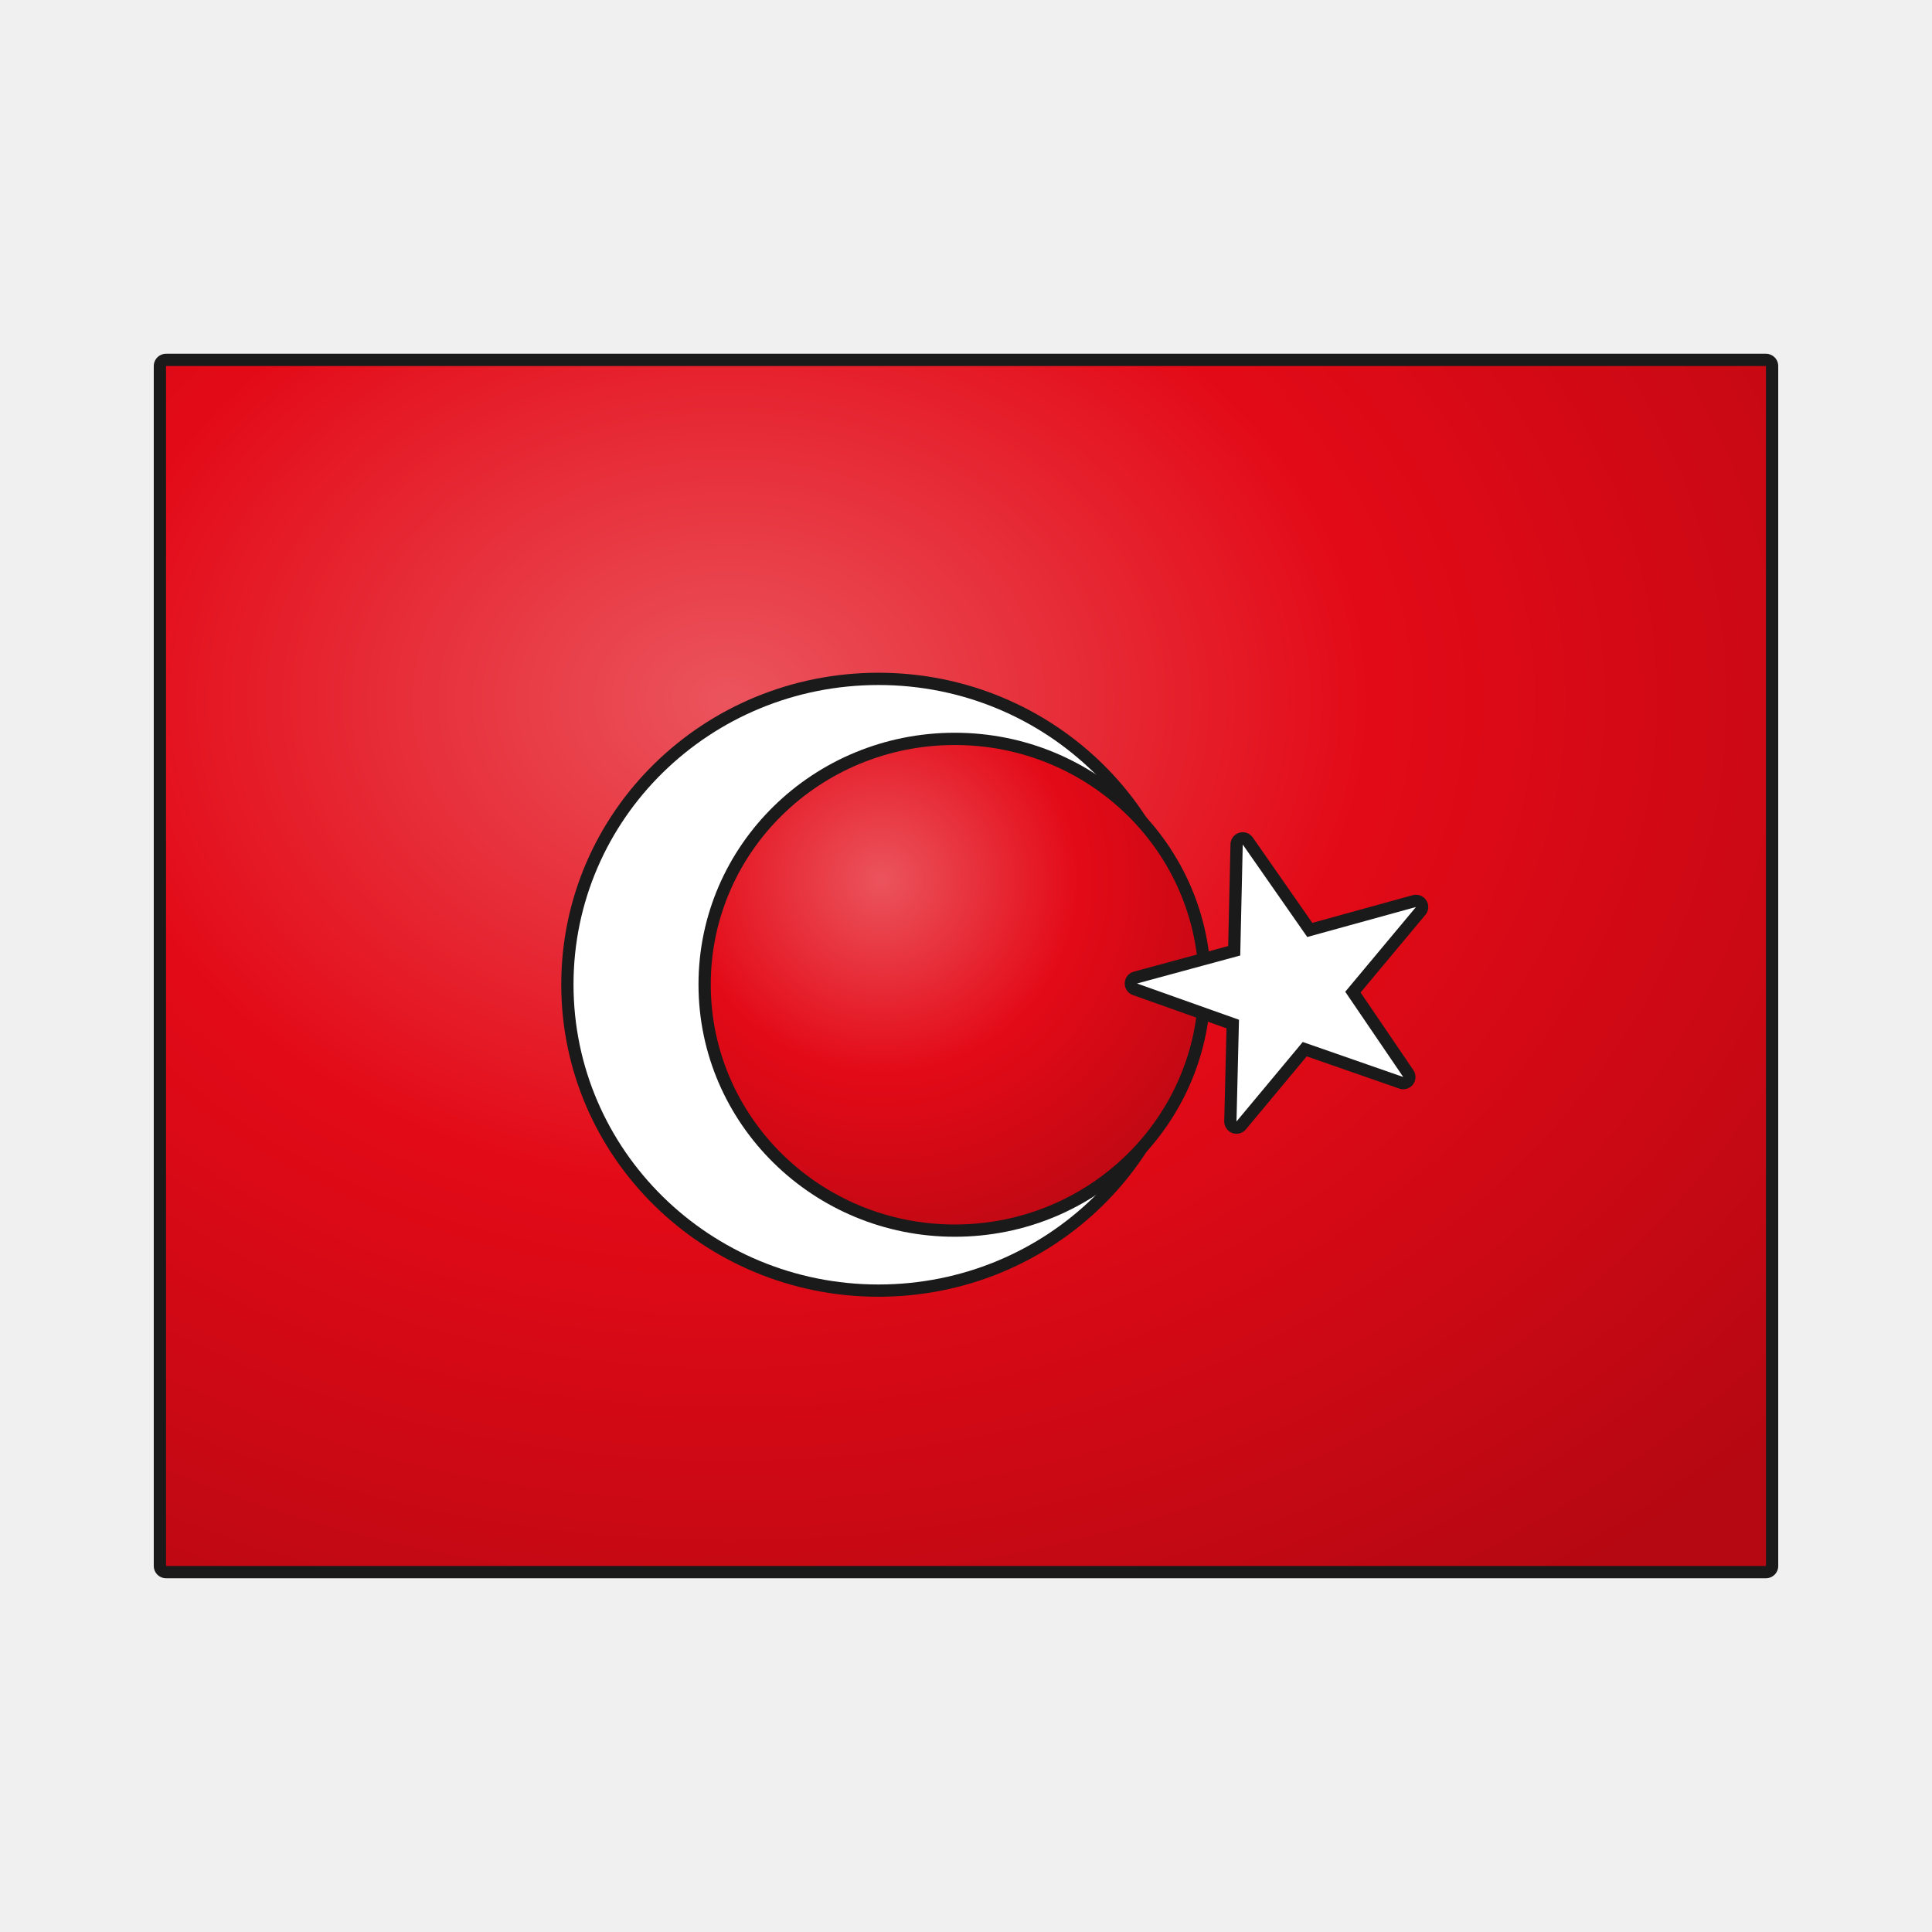
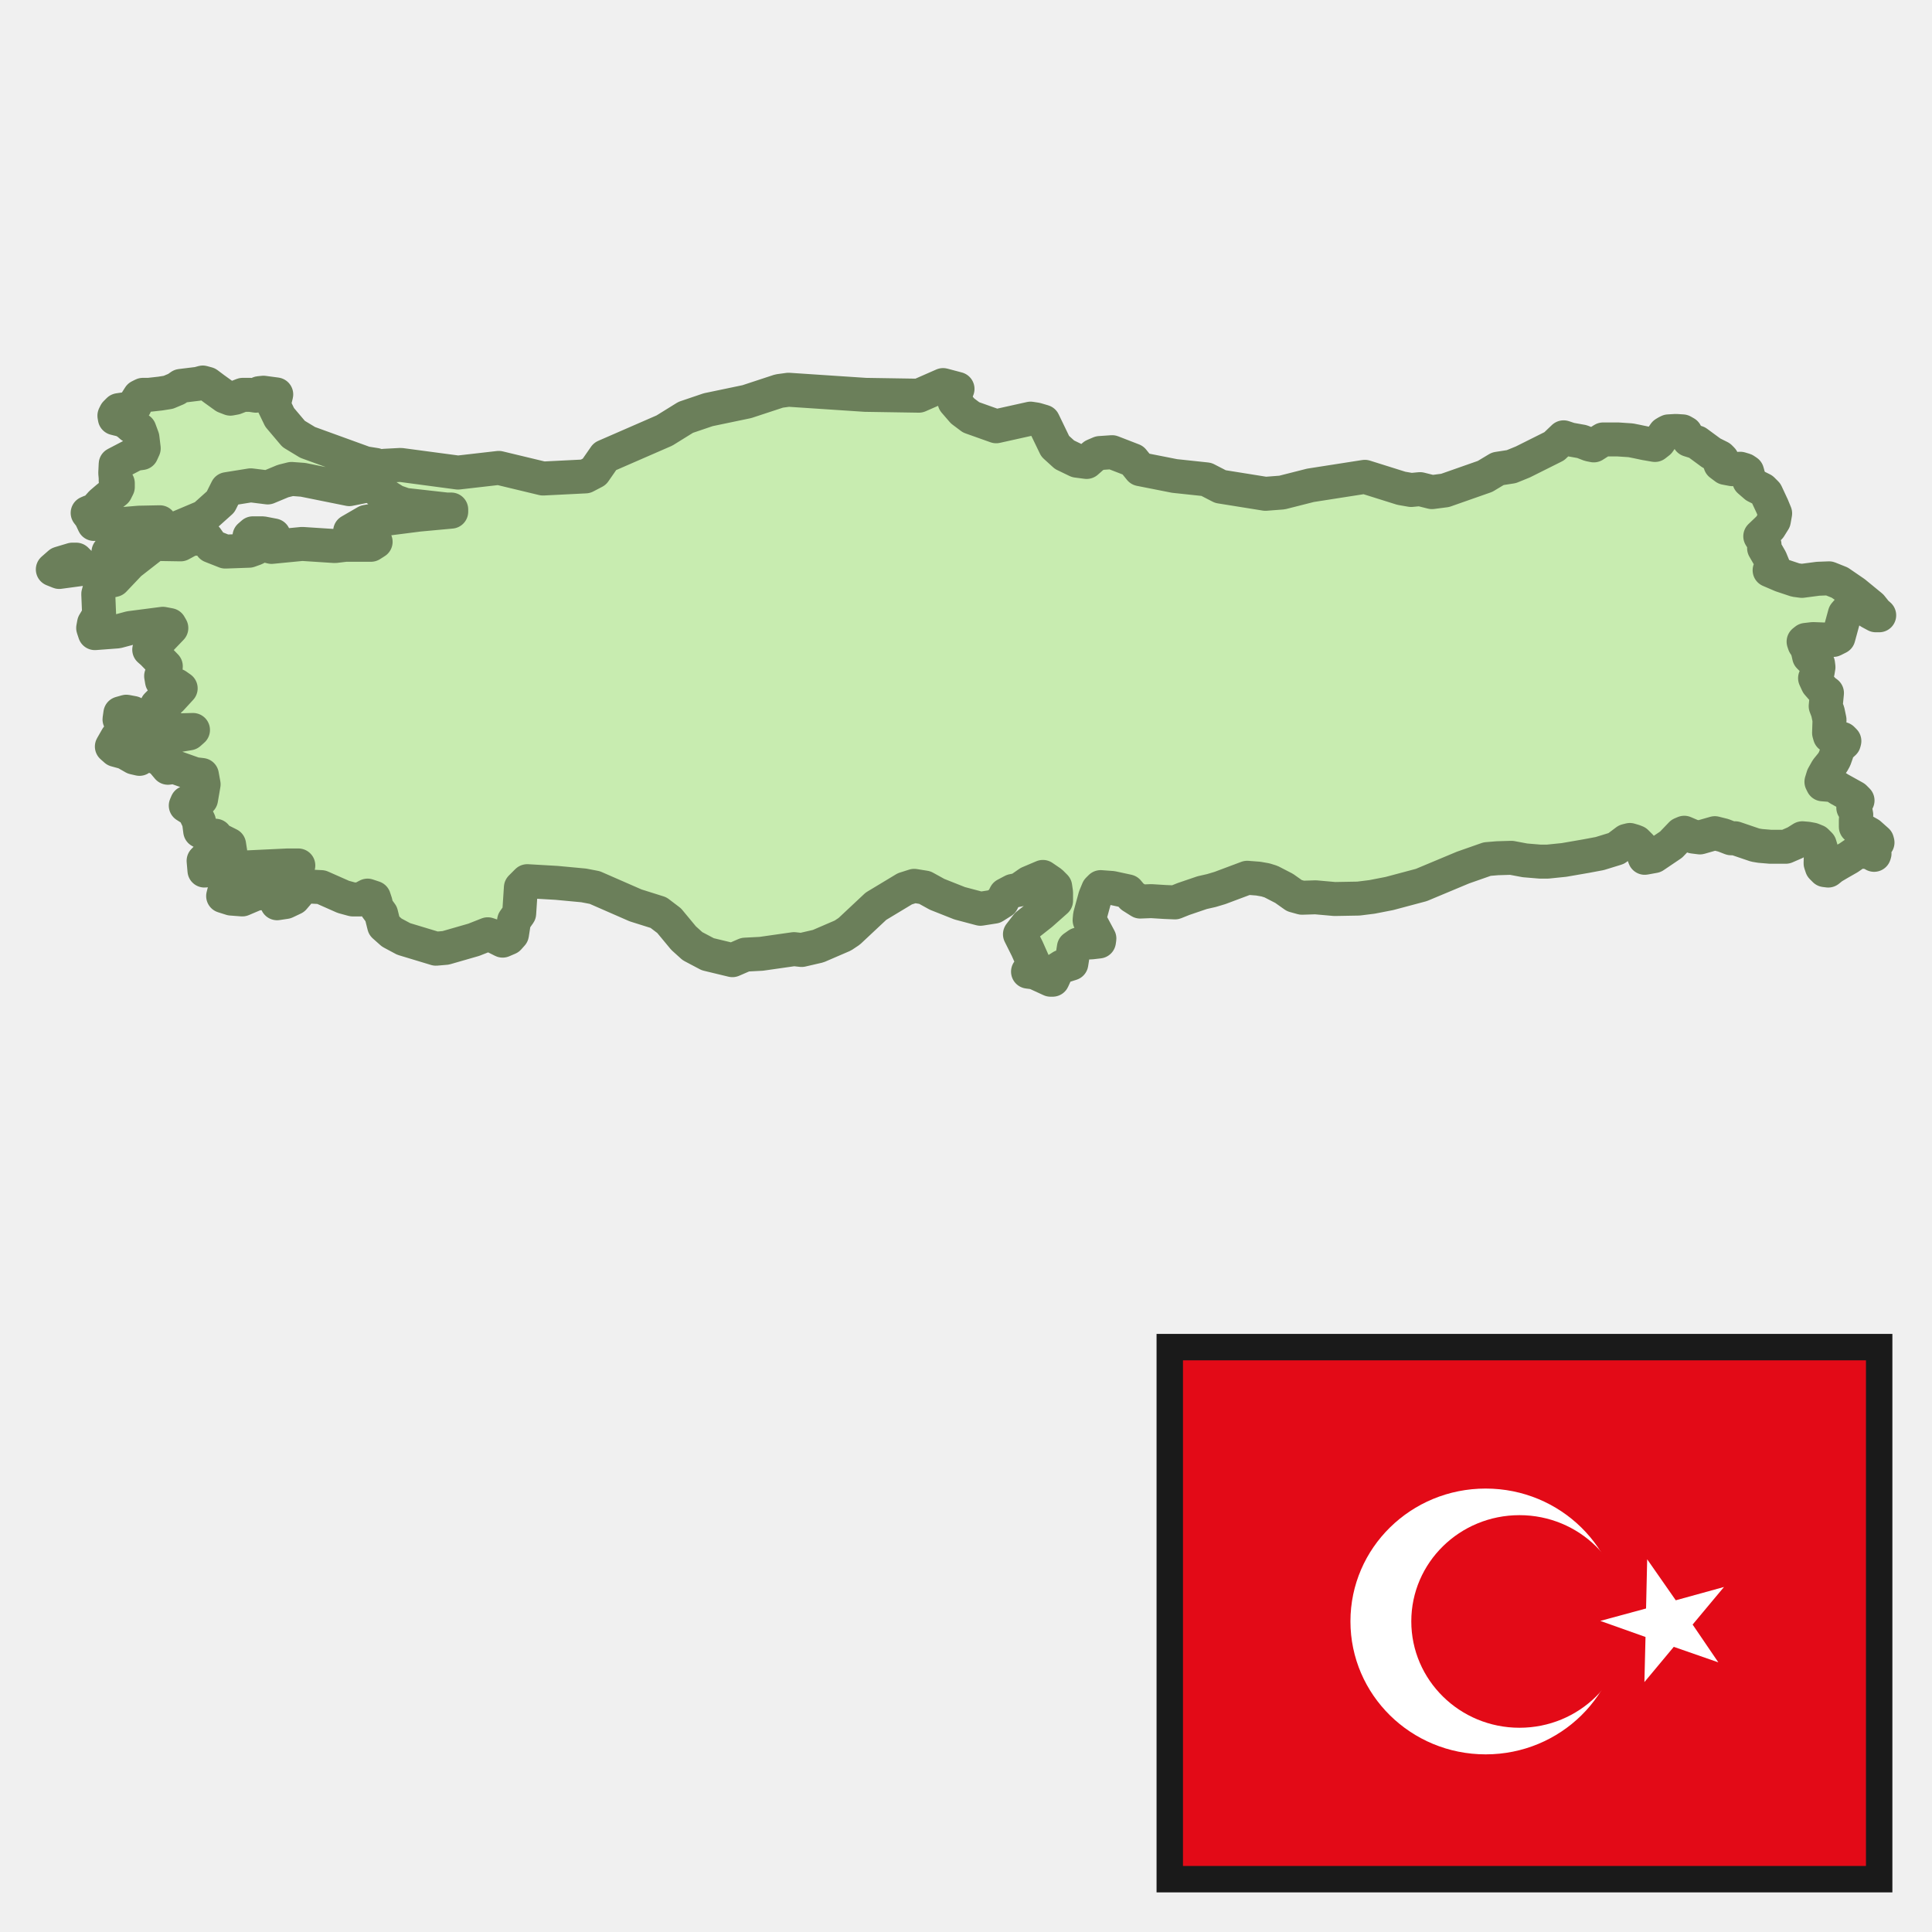
- <svg xmlns="http://www.w3.org/2000/svg" viewBox="0 0 512 512" data-copyright="© 2026 Sensory App House">
-   <defs>
-     <radialGradient id="s3d_e30a17" cx="0.35" cy="0.28" r="0.9">
-       <stop offset="0" stop-color="#eb545d" />
-       <stop offset="0.45" stop-color="#e30a17" />
-       <stop offset="1" stop-color="#b60812" />
-     </radialGradient>
-   </defs>
-   <g data-fit="1" transform="translate(44.00 97.00) scale(0.6625)">
+ <svg xmlns="http://www.w3.org/2000/svg" viewBox="0 0 512 512">
+   <g transform="translate(-32.15 -107.65) scale(1.1256)">
+     <path d="M 396.7 198.6 L 398.2 199.1 L 401.0 199.6 L 402.8 200.3 L 403.8 200.5 L 406.0 199.1 L 409.5 199.1 L 412.5 199.3 L 414.0 199.6 L 415.9 200.0 L 418.2 200.4 L 419.1 199.7 L 420.5 197.7 L 421.0 197.4 L 421.4 197.2 L 423.1 197.1 L 424.7 197.2 L 425.4 197.6 L 426.2 199.2 L 428.1 199.8 L 431.5 202.3 L 433.5 203.3 L 434.0 203.8 L 433.4 204.3 L 433.6 204.9 L 434.8 205.8 L 436.4 206.1 L 438.3 206.0 L 439.3 206.3 L 439.9 206.7 L 440.1 207.4 L 440.1 207.8 L 440.4 208.8 L 441.9 210.1 L 443.5 210.9 L 444.4 211.8 L 445.8 214.8 L 446.5 216.5 L 446.2 218.2 L 445.2 219.8 L 443.0 221.9 L 443.5 222.7 L 444.0 223.9 L 443.9 224.7 L 445.4 227.3 L 446.1 229.0 L 445.6 229.3 L 445.2 229.9 L 448.0 231.1 L 451.3 232.2 L 452.8 232.4 L 456.6 231.9 L 459.2 231.8 L 461.7 232.8 L 465.2 235.2 L 469.1 238.4 L 469.9 239.4 L 470.2 239.8 L 471.0 240.5 L 470.2 240.5 L 468.9 239.8 L 465.9 237.9 L 464.2 238.7 L 462.9 240.2 L 461.4 245.7 L 460.2 246.3 L 458.0 246.2 L 455.4 246.1 L 453.7 246.3 L 453.2 246.7 L 453.4 247.3 L 454.0 248.2 L 454.3 249.3 L 454.5 250.2 L 455.4 251.1 L 456.6 251.9 L 456.7 252.7 L 456.5 253.9 L 456.2 254.8 L 455.9 255.3 L 456.5 256.6 L 457.9 258.2 L 458.7 258.8 L 458.4 261.9 L 458.9 263.2 L 459.3 265.1 L 459.2 268.2 L 459.4 268.9 L 459.8 269.2 L 461.1 269.3 L 462.3 269.6 L 462.8 270.1 L 462.7 270.5 L 461.2 271.9 L 461.0 272.9 L 460.5 274.3 L 460.0 275.2 L 458.7 276.8 L 457.8 278.4 L 457.4 279.7 L 457.7 280.3 L 460.2 280.5 L 461.6 281.4 L 465.2 283.4 L 465.9 284.1 L 464.9 285.3 L 464.9 285.8 L 465.4 286.4 L 465.6 287.5 L 465.5 288.7 L 465.5 290.3 L 466.2 290.6 L 468.7 292.0 L 470.5 293.6 L 470.6 294.0 L 469.7 295.2 L 469.9 296.6 L 469.8 296.9 L 469.1 296.4 L 467.7 296.2 L 466.3 296.1 L 465.4 296.5 L 463.8 297.6 L 461.7 298.8 L 460.0 299.8 L 459.0 300.6 L 458.2 300.5 L 457.5 299.8 L 457.2 298.9 L 457.3 295.5 L 457.0 294.5 L 456.2 293.7 L 455.2 293.3 L 454.1 293.1 L 452.9 293.0 L 451.3 294.0 L 449.0 295.0 L 445.4 295.0 L 443.0 294.8 L 441.8 294.6 L 437.1 293.0 L 436.1 293.0 L 434.3 292.3 L 432.3 291.8 L 428.8 292.8 L 427.2 292.6 L 425.1 291.7 L 424.4 292.0 L 422.0 294.5 L 418.0 297.2 L 415.8 297.6 L 414.8 294.9 L 413.8 293.9 L 413.3 293.7 L 412.3 293.4 L 411.5 293.6 L 409.1 295.4 L 405.2 296.6 L 402.0 297.2 L 396.8 298.1 L 392.9 298.5 L 391.2 298.5 L 387.6 298.2 L 384.4 297.6 L 381.1 297.7 L 378.7 297.9 L 373.0 299.9 L 363.2 304.0 L 355.7 306.0 L 351.6 306.8 L 348.4 307.2 L 342.8 307.3 L 338.3 306.9 L 335.1 307.0 L 333.3 306.5 L 330.9 304.8 L 327.8 303.2 L 326.5 302.8 L 324.8 302.5 L 322.2 302.3 L 315.8 304.7 L 313.8 305.3 L 311.6 305.8 L 307.2 307.3 L 305.2 308.1 L 302.8 308.0 L 299.6 307.8 L 297.0 307.9 L 295.1 306.7 L 294.1 305.5 L 290.4 304.7 L 287.7 304.5 L 287.1 305.1 L 286.4 306.8 L 285.2 311.2 L 285.1 312.3 L 287.4 316.6 L 287.3 317.3 L 285.6 317.5 L 283.7 317.6 L 282.4 318.0 L 281.4 318.7 L 280.8 322.5 L 278.6 323.2 L 277.5 323.9 L 276.4 326.3 L 275.9 326.3 L 272.2 324.6 L 270.6 324.4 L 272.0 322.6 L 270.4 319.0 L 268.7 315.6 L 270.4 313.4 L 273.7 310.8 L 277.2 307.7 L 277.2 305.8 L 277.0 304.4 L 276.0 303.4 L 274.1 302.1 L 270.8 303.5 L 268.5 305.1 L 267.0 305.4 L 265.3 306.3 L 264.5 307.9 L 262.6 309.1 L 259.4 309.6 L 254.5 308.3 L 249.2 306.2 L 246.3 304.6 L 243.8 304.2 L 241.6 304.9 L 234.8 309.0 L 228.5 314.9 L 227.0 315.9 L 221.2 318.4 L 217.3 319.3 L 215.5 319.1 L 207.8 320.2 L 204.0 320.4 L 201.0 321.7 L 195.2 320.3 L 191.6 318.4 L 189.5 316.5 L 186.1 312.4 L 183.6 310.5 L 178.2 308.8 L 168.6 304.6 L 166.0 304.1 L 159.6 303.5 L 152.7 303.1 L 151.2 304.6 L 150.8 310.7 L 149.6 312.4 L 149.1 315.6 L 148.3 316.5 L 146.9 317.1 L 144.9 316.1 L 143.4 315.6 L 140.1 316.9 L 133.5 318.8 L 131.2 319.0 L 123.6 316.7 L 120.8 315.2 L 119.0 313.6 L 118.3 310.8 L 117.2 309.3 L 117.0 308.2 L 116.6 307.0 L 115.1 306.5 L 113.4 307.4 L 111.6 307.4 L 109.4 306.8 L 104.2 304.5 L 100.1 304.3 L 97.7 307.1 L 95.8 308.0 L 93.8 308.3 L 93.6 307.5 L 95.2 305.7 L 88.9 306.0 L 85.6 307.4 L 83.0 307.2 L 81.1 306.6 L 81.3 305.8 L 83.3 305.5 L 85.0 304.9 L 91.8 304.4 L 93.4 303.9 L 95.1 301.9 L 98.4 300.2 L 98.8 299.4 L 96.3 299.4 L 85.8 299.9 L 78.6 299.7 L 77.8 300.5 L 76.7 300.6 L 76.5 298.3 L 77.6 297.2 L 79.1 297.3 L 82.8 296.4 L 82.5 294.5 L 79.9 293.2 L 79.3 292.4 L 77.3 292.2 L 75.7 291.3 L 75.4 289.0 L 74.2 286.5 L 72.3 285.3 L 72.6 284.6 L 75.9 283.8 L 76.5 280.3 L 76.1 278.1 L 74.4 277.9 L 69.6 276.2 L 68.1 276.4 L 66.5 274.5 L 63.7 273.2 L 62.3 273.6 L 61.4 274.3 L 60.1 274.0 L 58.0 272.8 L 55.8 272.2 L 54.9 271.4 L 56.1 269.3 L 57.7 269.4 L 58.0 267.7 L 56.7 265.0 L 56.9 263.6 L 58.3 263.2 L 59.9 263.5 L 61.6 265.1 L 62.1 266.7 L 61.7 268.2 L 62.8 269.7 L 63.5 270.1 L 64.0 268.5 L 64.7 268.2 L 65.7 268.9 L 67.7 269.2 L 73.1 268.3 L 74.0 267.5 L 70.1 267.6 L 68.8 266.8 L 67.2 265.1 L 66.3 263.5 L 66.0 262.8 L 65.5 261.7 L 66.1 261.1 L 68.8 260.2 L 71.1 257.7 L 70.1 257.0 L 69.0 256.6 L 67.8 256.9 L 66.7 256.0 L 66.5 254.8 L 67.5 253.9 L 67.6 252.5 L 64.5 249.3 L 63.7 248.6 L 64.3 247.5 L 66.7 245.8 L 68.9 243.5 L 68.5 242.8 L 66.9 242.5 L 59.2 243.5 L 56.2 244.3 L 50.9 244.7 L 50.5 243.5 L 50.7 242.4 L 51.9 240.4 L 51.7 235.5 L 52.4 232.9 L 55.4 232.2 L 59.1 228.3 L 65.0 223.7 L 71.1 223.8 L 73.5 222.5 L 77.2 222.4 L 77.9 223.4 L 78.3 224.2 L 81.6 225.5 L 87.2 225.3 L 88.6 224.8 L 89.9 224.1 L 87.3 221.9 L 88.1 221.2 L 90.4 221.2 L 93.0 221.7 L 93.2 222.2 L 92.5 222.9 L 91.7 224.2 L 92.5 224.4 L 99.7 223.7 L 107.4 224.2 L 109.9 223.9 L 115.9 223.9 L 117.0 223.2 L 115.2 222.2 L 113.4 221.9 L 112.2 221.4 L 111.0 220.7 L 114.8 218.5 L 117.0 218.1 L 127.2 216.8 L 134.8 216.1 L 134.8 215.6 L 133.7 215.6 L 123.9 214.5 L 121.6 213.7 L 118.3 211.6 L 117.6 211.1 L 116.8 210.1 L 117.3 207.9 L 117.9 206.3 L 119.1 205.3 L 122.9 205.1 L 136.4 206.9 L 146.0 205.8 L 156.4 208.3 L 166.4 207.8 L 168.5 206.7 L 171.0 203.1 L 185.0 197.0 L 190.0 193.9 L 195.3 192.1 L 204.4 190.2 L 212.0 187.7 L 214.2 187.4 L 232.3 188.6 L 244.9 188.8 L 250.6 186.3 L 254.0 187.2 L 253.7 188.0 L 253.0 188.8 L 253.3 190.2 L 255.2 192.4 L 257.2 193.9 L 263.1 196.0 L 271.2 194.2 L 272.5 194.4 L 274.2 194.9 L 277.0 200.7 L 279.2 202.7 L 282.1 204.1 L 284.4 204.4 L 286.1 202.9 L 287.5 202.3 L 290.4 202.1 L 295.3 204.0 L 297.0 206.1 L 305.1 207.7 L 312.6 208.5 L 315.9 210.2 L 326.5 211.9 L 330.4 211.6 L 337.1 209.9 L 349.9 207.9 L 358.5 210.6 L 360.8 211.0 L 362.9 210.8 L 365.7 211.5 L 368.8 211.1 L 378.2 207.8 L 381.2 206.0 L 384.4 205.5 L 387.1 204.4 L 394.5 200.7 L 396.7 198.6 Z M 93.6 188.5 L 93.0 191.0 L 94.4 193.9 L 97.7 197.8 L 101.0 199.8 L 114.5 204.7 L 117.0 205.1 L 116.5 207.1 L 115.7 208.9 L 114.8 210.0 L 110.8 210.8 L 99.9 208.6 L 97.2 208.4 L 95.2 208.9 L 91.6 210.4 L 87.6 209.9 L 82.0 210.8 L 80.5 213.8 L 76.6 217.3 L 70.2 220.0 L 65.7 221.5 L 58.9 226.8 L 55.8 229.9 L 54.5 230.5 L 52.9 231.0 L 53.4 229.5 L 54.2 228.1 L 54.1 227.1 L 54.1 225.6 L 56.3 223.9 L 58.4 222.7 L 64.6 220.5 L 66.2 218.6 L 61.3 218.7 L 56.5 219.1 L 53.4 218.8 L 50.7 219.0 L 49.9 217.3 L 49.2 216.4 L 49.9 216.1 L 50.8 215.9 L 52.4 214.1 L 53.8 212.9 L 55.8 211.3 L 56.3 210.3 L 56.3 209.4 L 55.8 208.8 L 55.8 208.1 L 55.7 207.0 L 55.8 204.9 L 60.4 202.5 L 61.9 202.3 L 62.4 201.2 L 62.1 198.7 L 61.4 196.8 L 60.6 196.6 L 59.5 196.0 L 58.7 195.3 L 57.6 194.6 L 55.6 194.1 L 55.5 193.5 L 55.8 192.9 L 56.5 192.2 L 59.9 191.7 L 60.3 191.2 L 60.7 190.1 L 61.4 189.0 L 62.2 188.6 L 63.6 188.6 L 66.3 188.3 L 68.2 188.0 L 70.1 187.2 L 71.1 186.5 L 75.2 186.0 L 76.3 185.7 L 77.4 186.0 L 79.0 187.2 L 81.5 189.0 L 82.8 189.5 L 83.9 189.3 L 85.7 188.6 L 87.5 188.6 L 88.8 188.8 L 89.6 188.2 L 90.6 188.1 L 93.6 188.5 Z M 47.7 229.6 L 42.5 230.3 L 41.0 229.7 L 42.6 228.3 L 45.6 227.4 L 46.5 227.4 L 47.8 228.7 L 47.7 229.6 Z" fill="#c8ecb0" stroke="#6b7f5a" stroke-width="8" stroke-linejoin="round" fill-rule="evenodd" />
+   </g>
+   <rect x="310" y="357" width="188" height="141" fill="#ffffff" />
+   <g transform="translate(310 357) scale(0.29375)">
    <g fill-rule="evenodd">
-       <path fill="url(#s3d_e30a17)" data-flat="#e30a17" d="M0 0h640v480H0z" stroke="#1a1a1a" stroke-width="9.81" stroke-linejoin="round" stroke-linecap="round" paint-order="stroke fill" />
-       <path fill="#fff" d="M407 247.5c0 66.2-54.6 119.9-122 119.9s-122-53.7-122-120 54.6-119.8 122-119.8 122 53.7 122 119.9" stroke="#1a1a1a" stroke-width="9.81" stroke-linejoin="round" stroke-linecap="round" paint-order="stroke fill" />
-       <path fill="url(#s3d_e30a17)" data-flat="#e30a17" d="M413 247.5c0 53-43.6 95.9-97.5 95.9s-97.6-43-97.6-96 43.7-95.8 97.6-95.8 97.6 42.9 97.6 95.9z" stroke="#1a1a1a" stroke-width="9.81" stroke-linejoin="round" stroke-linecap="round" paint-order="stroke fill" />
-       <path fill="#fff" d="m430.7 191.5-1 44.3-41.3 11.2 40.8 14.5-1 40.7 26.5-31.8 40.2 14-23.2-34.1 28.3-33.9-43.5 12-25.8-37z" stroke="#1a1a1a" stroke-width="9.81" stroke-linejoin="round" stroke-linecap="round" paint-order="stroke fill" />
+       <path fill="#e30a17" d="M0 0h640v480H0z" />
+       <path fill="#fff" d="M407 247.5c0 66.2-54.6 119.9-122 119.9s-122-53.7-122-120 54.6-119.8 122-119.8 122 53.7 122 119.9" />
+       <path fill="#e30a17" d="M413 247.5c0 53-43.6 95.9-97.5 95.9s-97.6-43-97.6-96 43.7-95.8 97.6-95.8 97.6 42.9 97.6 95.9z" />
+       <path fill="#fff" d="m430.7 191.5-1 44.3-41.3 11.2 40.8 14.5-1 40.7 26.5-31.8 40.2 14-23.2-34.1 28.3-33.9-43.5 12-25.8-37z" />
    </g>
+     <rect x="1" y="1" width="638" height="478" fill="none" stroke="#000000" stroke-width="2" />
  </g>
+   <rect x="310" y="357" width="188" height="141" fill="none" stroke="#1a1a1a" stroke-width="7" />
</svg>
